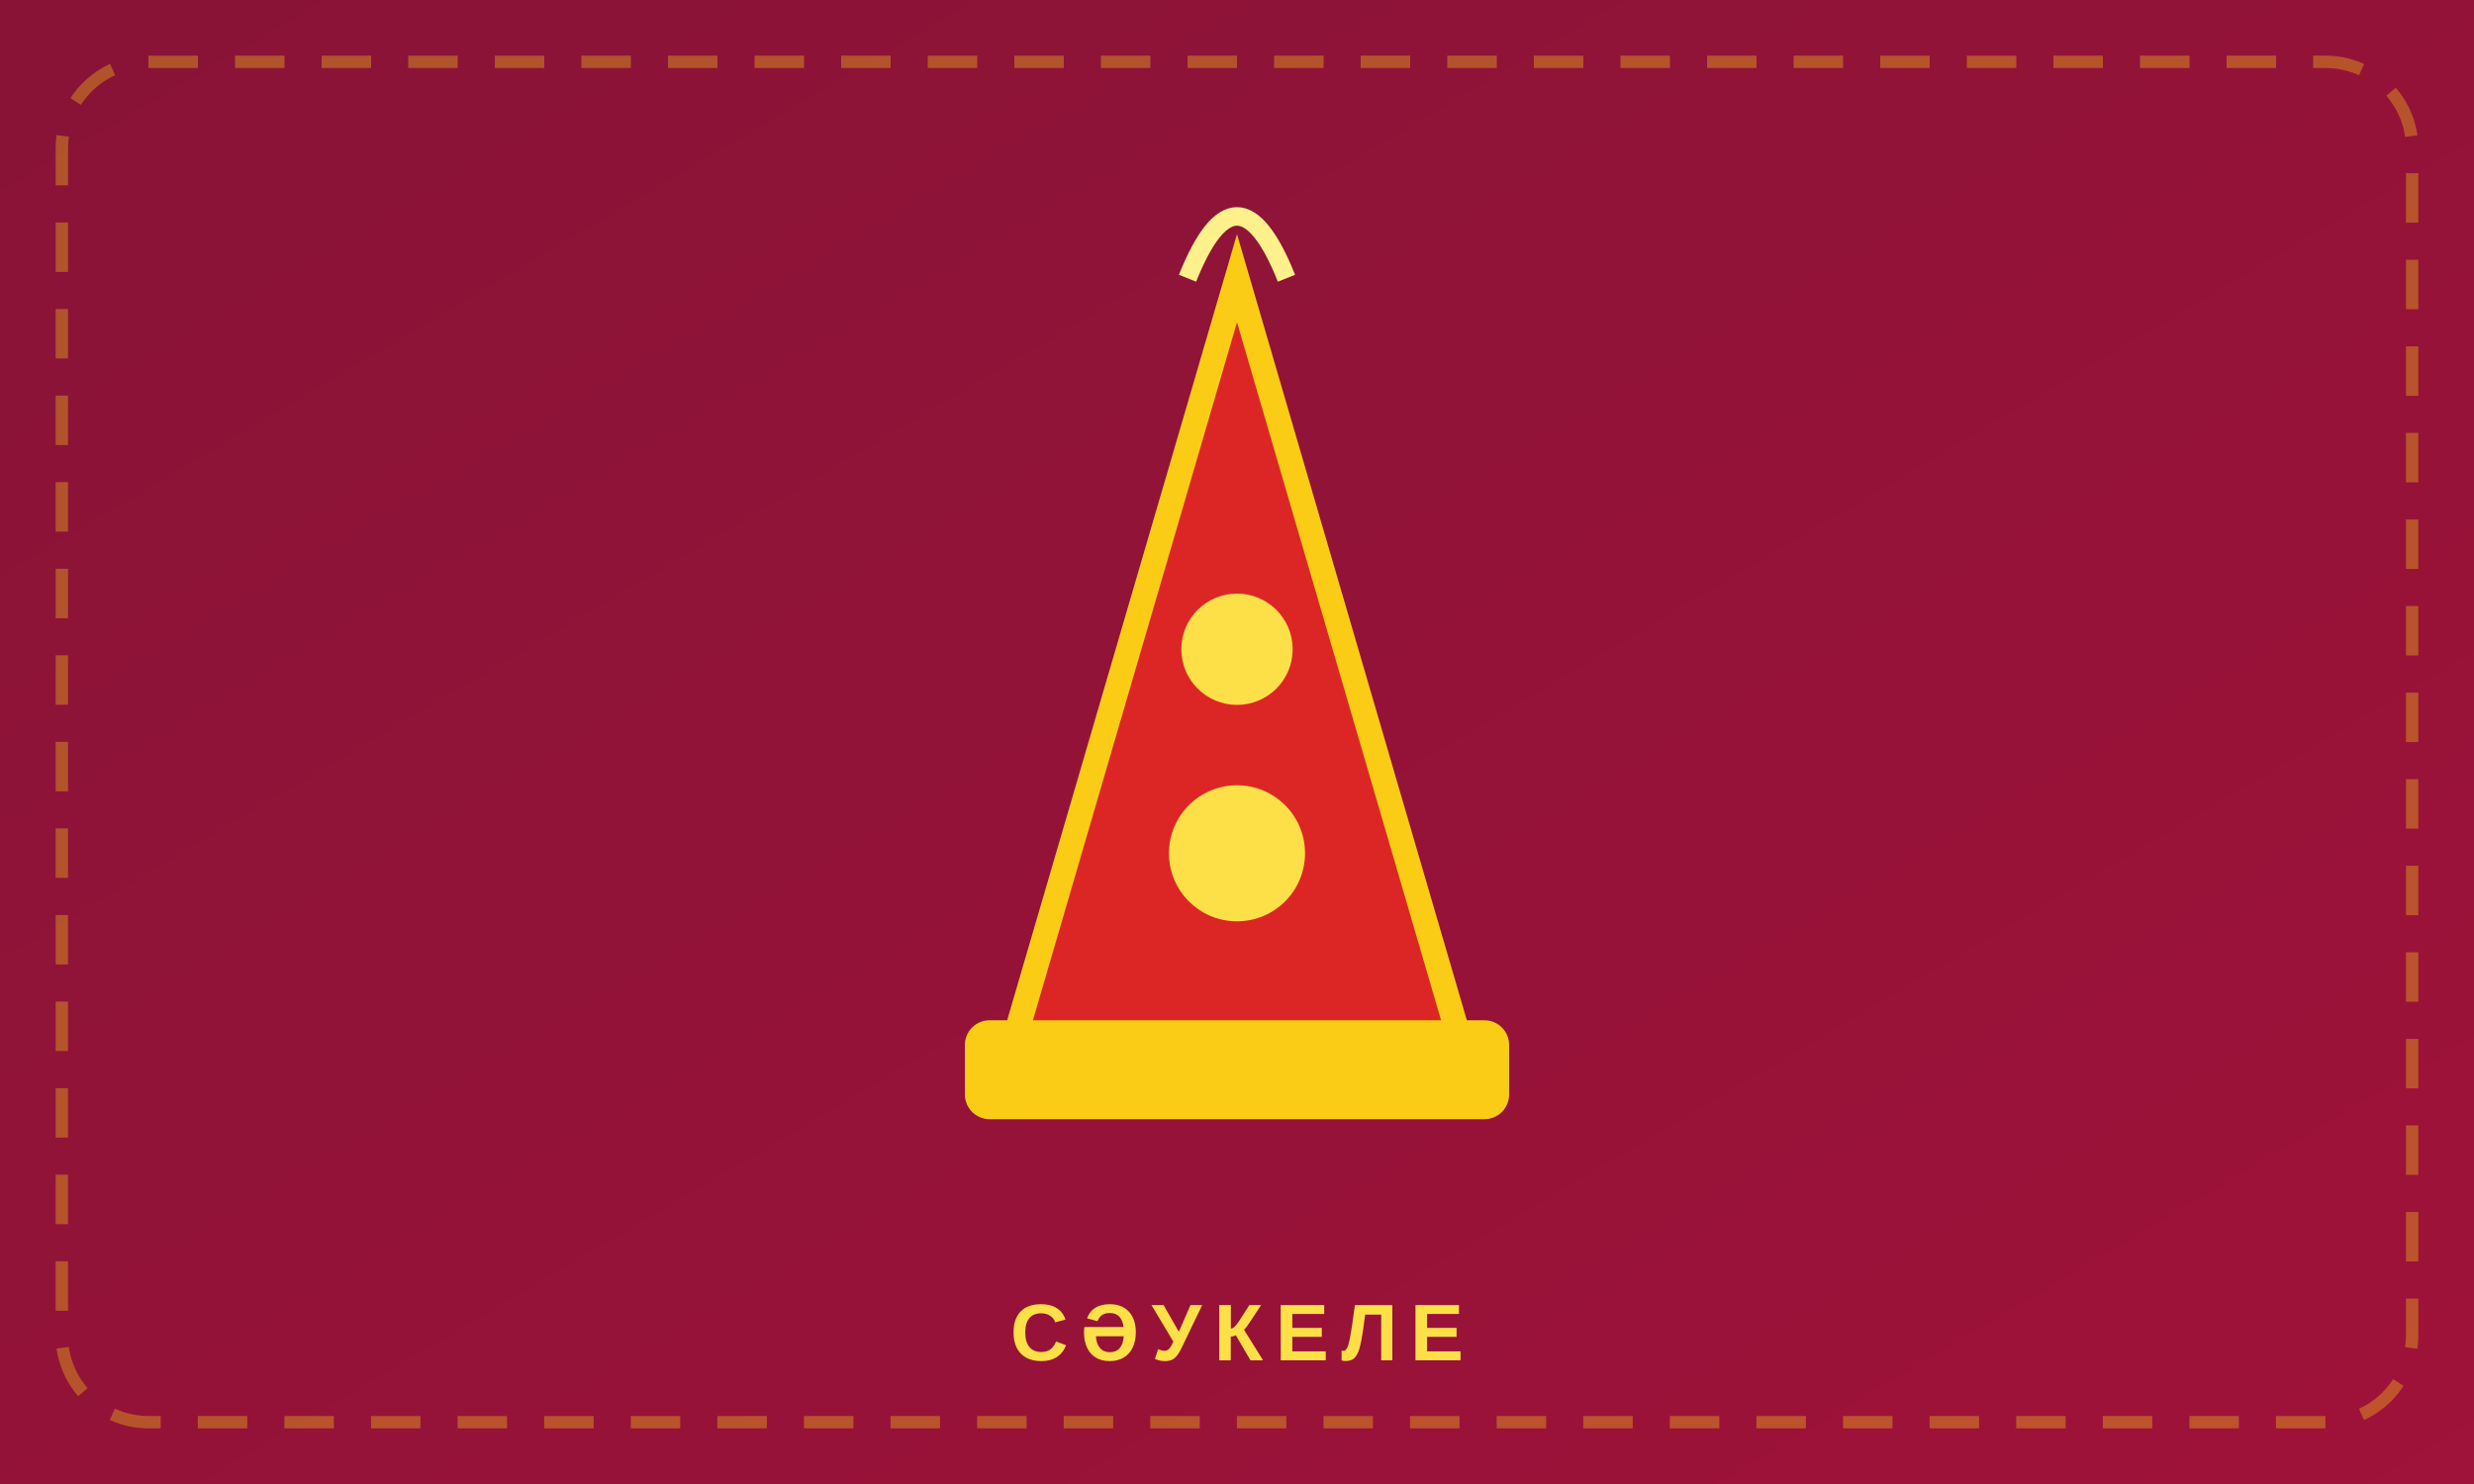
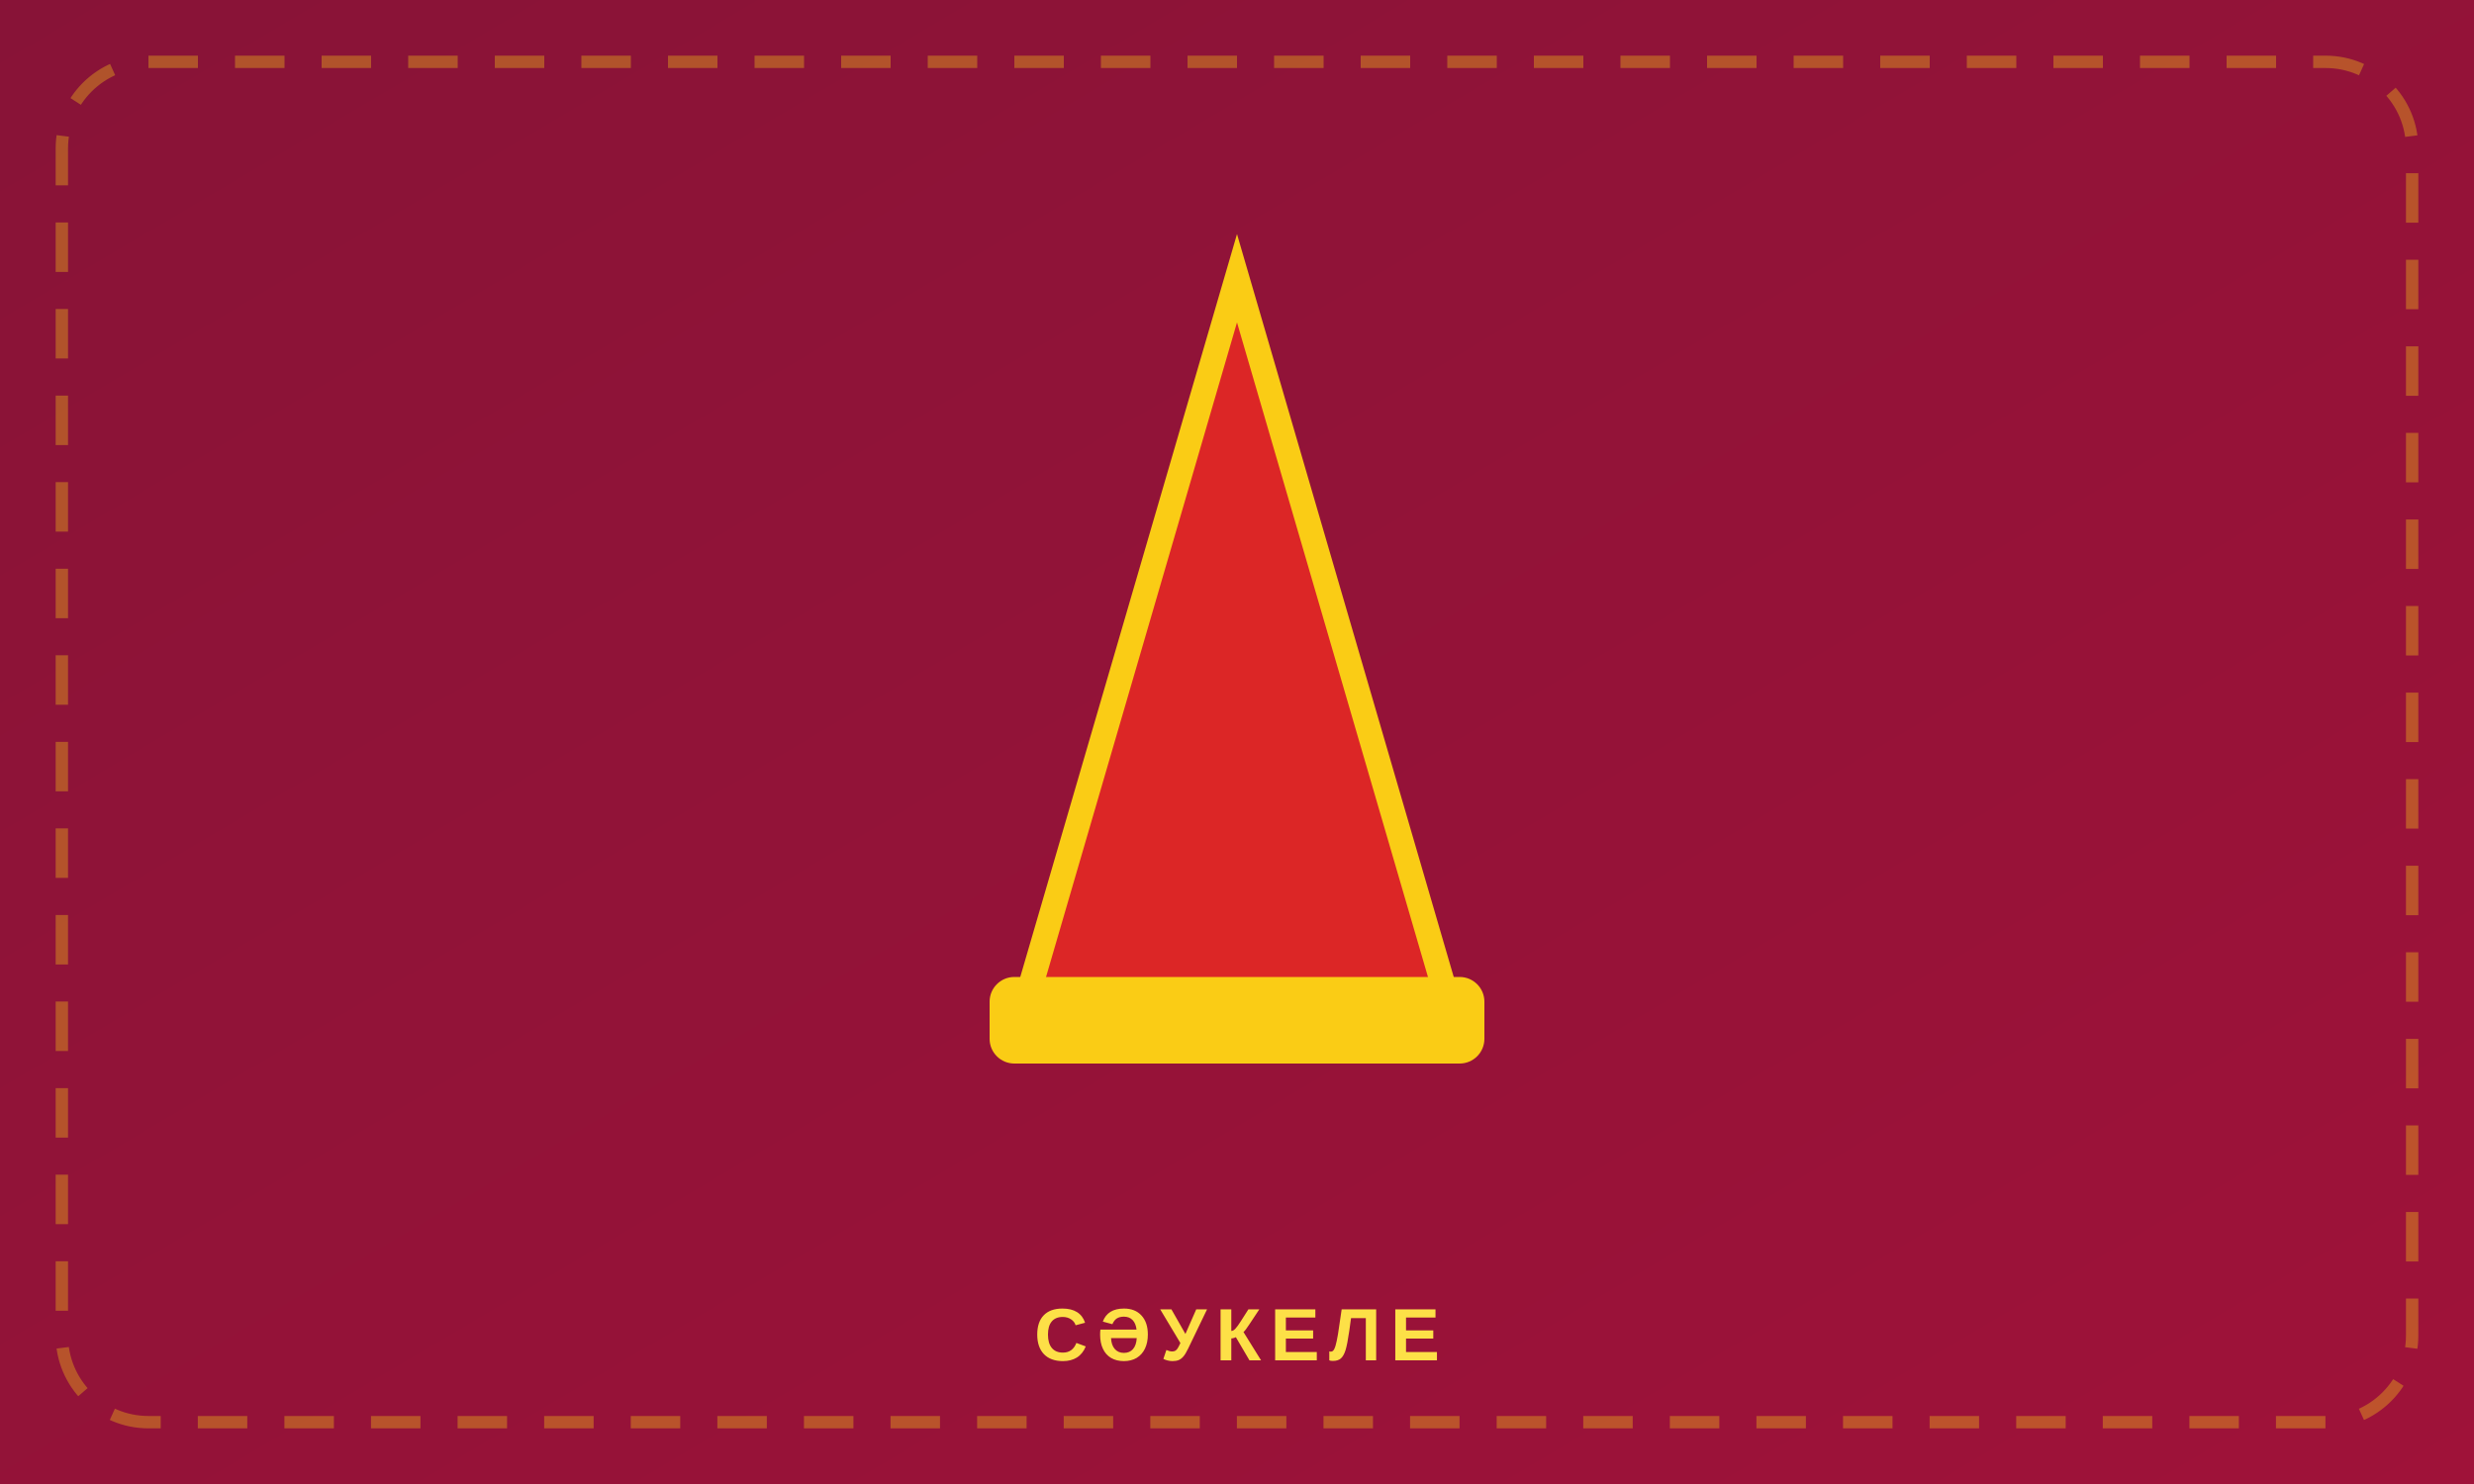
<svg xmlns="http://www.w3.org/2000/svg" viewBox="0 0 400 240" width="400" height="240">
  <defs>
    <linearGradient id="g_saukele" x1="0" y1="0" x2="1" y2="1">
      <stop offset="0%" stop-color="#881337" />
      <stop offset="100%" stop-color="#9f1239" />
    </linearGradient>
  </defs>
  <rect width="400" height="240" fill="url(#g_saukele)" />
  <rect x="10" y="10" width="380" height="220" rx="14" fill="none" stroke="#facc15" stroke-opacity="0.35" stroke-width="2" stroke-dasharray="8 6" />
-   <polygon points="200,45 162,175 238,175" fill="#dc2626" stroke="#facc15" stroke-width="4" />
-   <rect x="156" y="165" width="88" height="16" rx="4" fill="#facc15" />
-   <circle cx="200" cy="105" r="9" fill="#fde047" />
-   <circle cx="200" cy="138" r="11" fill="#fde047" />
-   <path d="M192 45 Q200 25 208 45" stroke="#fef08a" stroke-width="3" fill="none" />
-   <text x="200" y="220" fill="#fde047" font-family="Arial, sans-serif" font-size="13" font-weight="bold" letter-spacing="2" text-anchor="middle">СӘУКЕЛЕ</text>
+   <polygon points="200,45 165,165 235,165" fill="#dc2626" stroke="#facc15" stroke-width="4" />
+   <rect x="160" y="158" width="80" height="14" rx="4" fill="#facc15" />
+   <text x="200" y="220" fill="#fde047" font-family="Arial, sans-serif" font-size="12" font-weight="bold" letter-spacing="1.5" text-anchor="middle">СӘУКЕЛЕ</text>
</svg>
